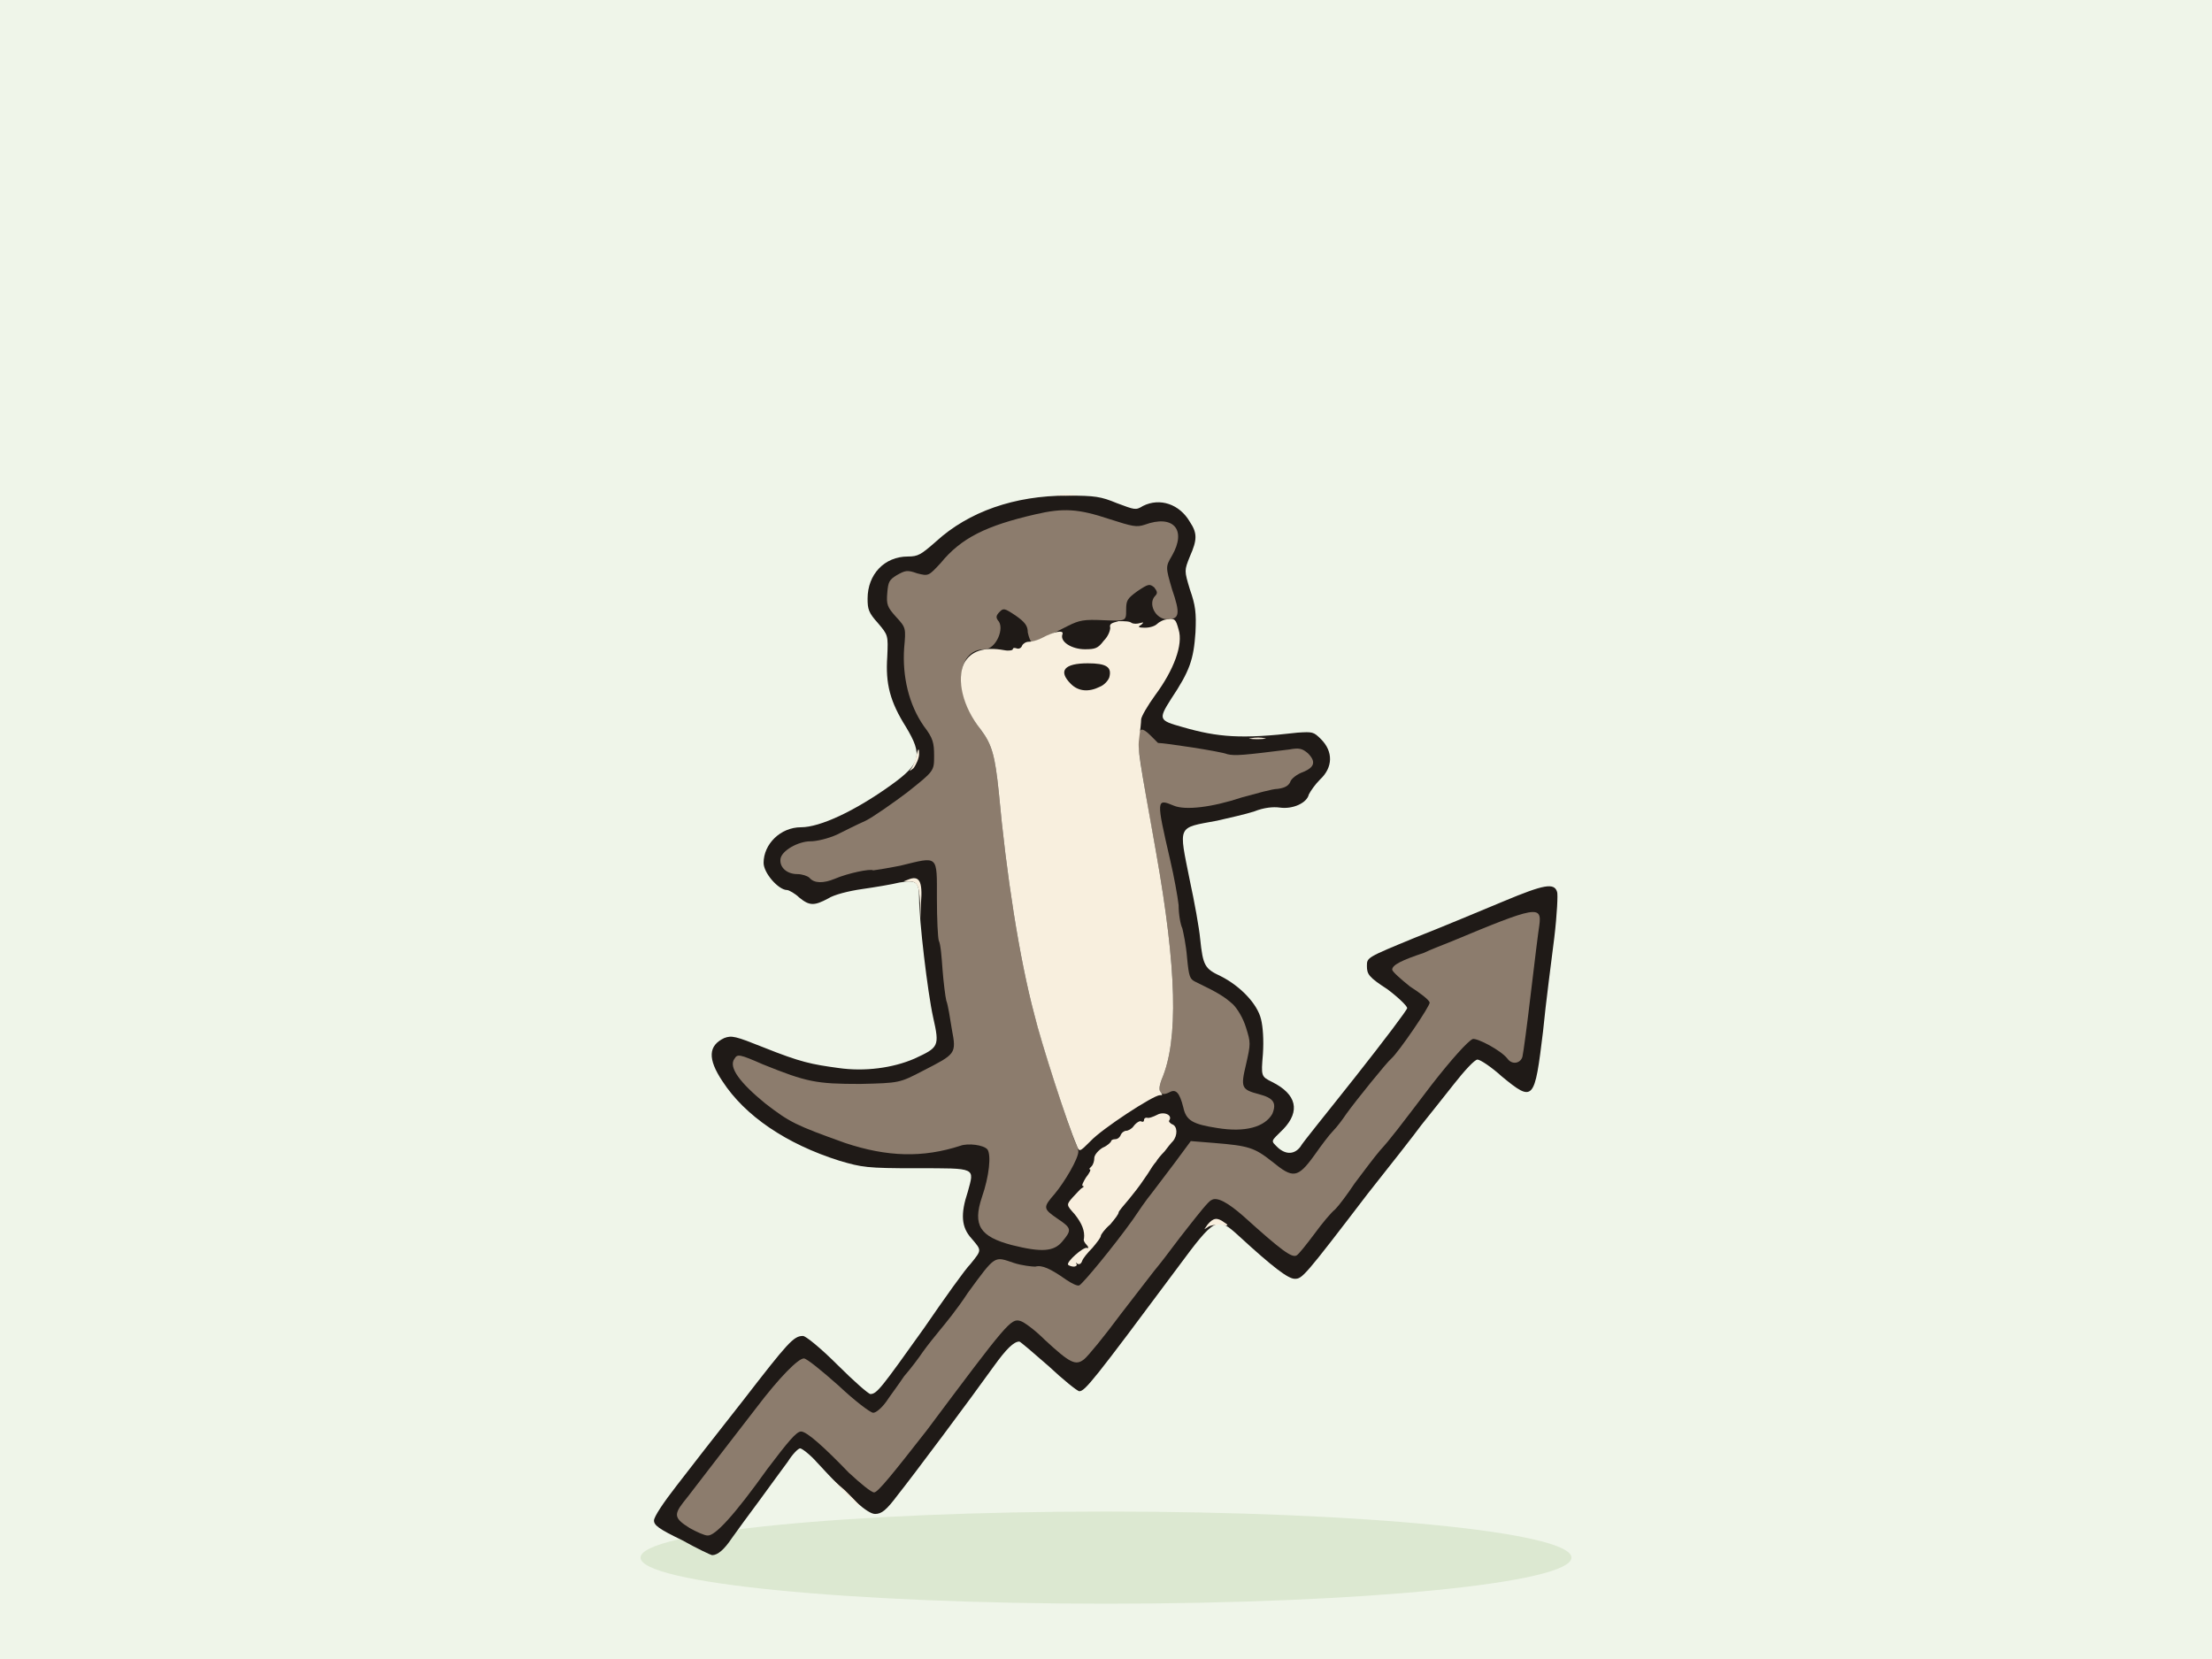
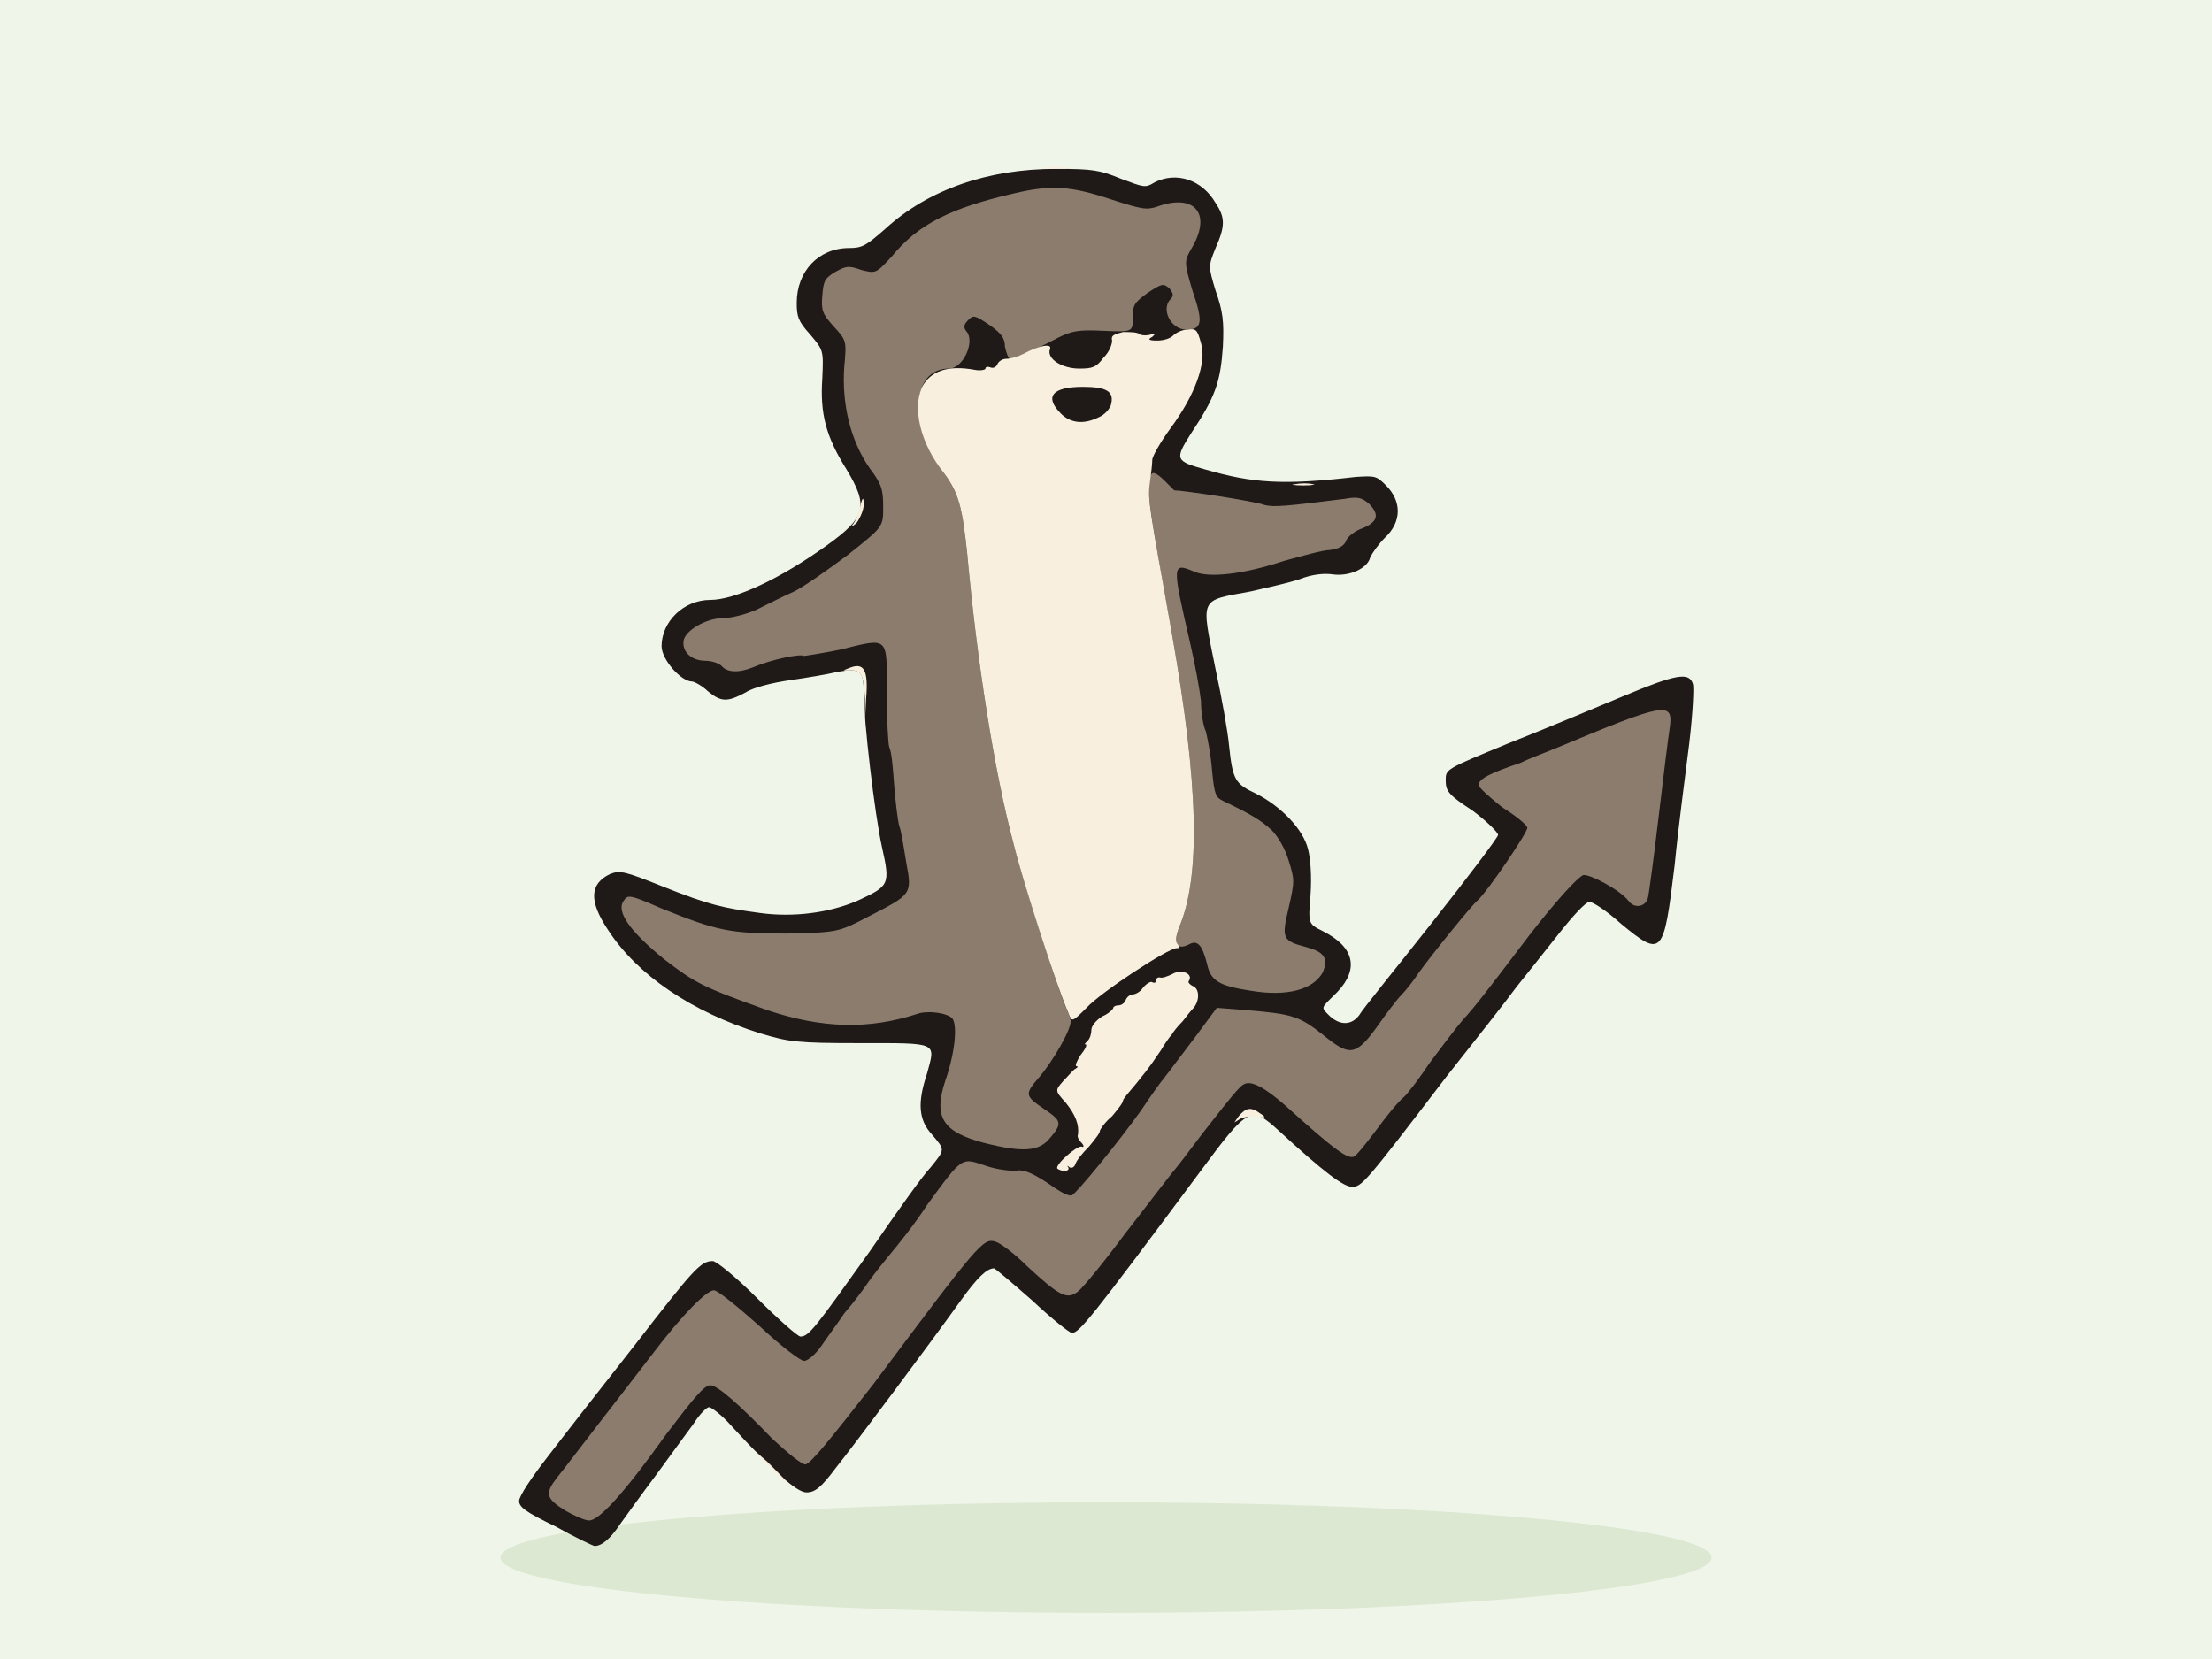
<svg xmlns="http://www.w3.org/2000/svg" viewBox="0 0 240 180">
  <rect width="240" height="180" fill="#EFF5E9" />
-   <ellipse cx="120.0" cy="169" rx="50.5" ry="5" fill="#DCE8D1" />
-   <svg x="67.4" y="50.0" width="105.1" height="122.0" viewBox="0 0 103.4 120" fill-rule="evenodd">
+   <ellipse cx="120.0" cy="169" rx="65.7" ry="6" fill="#DCE8D1" />
+   <svg x="51.7" y="13.4" width="136.6" height="158.6" viewBox="0 0 103.4 120" fill-rule="evenodd">
    <path d="M6.5 115.2C4.0 114.0 3.5 113.6 3.5 113.1C3.5 112.7 4.5 111.2 5.9 109.4C7.2 107.7 10.4 103.6 13.0 100.3C17.8 94.1 18.4 93.4 19.4 93.4C19.7 93.4 21.3 94.7 23.1 96.5C24.8 98.2 26.4 99.6 26.6 99.6C27.3 99.6 27.8 98.9 32.3 92.6C34.5 89.4 36.7 86.3 37.3 85.7C38.5 84.2 38.5 84.3 37.4 83.0C36.3 81.8 36.2 80.4 37.0 78.0C37.7 75.4 38.0 75.5 31.5 75.5C26.2 75.5 25.7 75.4 23.3 74.7C17.6 72.9 13.2 69.9 10.8 66.2C9.2 63.8 9.3 62.4 11.0 61.6C11.8 61.3 12.2 61.4 15.2 62.6C19.2 64.2 20.3 64.4 23.2 64.8C26.0 65.2 29.0 64.8 31.3 63.8C33.9 62.6 34.0 62.5 33.3 59.4C32.7 56.7 31.8 49.0 31.8 46.7C31.8 44.9 31.5 44.7 29.7 45.0C28.9 45.2 27.1 45.5 25.7 45.7C24.3 45.9 22.7 46.3 22.1 46.7C20.6 47.5 20.1 47.5 19.0 46.6C18.6 46.2 17.9 45.8 17.7 45.8C16.8 45.8 15.2 44.0 15.2 42.9C15.2 40.9 17.0 39.1 19.2 39.1C21.2 39.1 24.9 37.4 28.8 34.6C32.0 32.3 32.2 31.4 30.4 28.4C28.7 25.7 28.2 23.8 28.4 20.9C28.5 18.6 28.5 18.6 27.4 17.3C26.4 16.2 26.3 15.8 26.3 14.7C26.3 12.1 28.1 10.2 30.6 10.2C31.7 10.2 32.0 10.0 33.6 8.6C37.1 5.4 42.0 3.7 47.6 3.7C50.6 3.7 51.2 3.8 52.9 4.5C54.8 5.2 54.9 5.3 55.7 4.8C57.5 3.9 59.6 4.6 60.7 6.5C61.5 7.7 61.5 8.4 60.7 10.2C60.1 11.7 60.1 11.7 60.7 13.7C61.3 15.4 61.4 16.2 61.3 18.3C61.1 21.2 60.7 22.4 58.7 25.4C57.3 27.6 57.4 27.7 59.9 28.4C63.7 29.5 66.2 29.7 72.2 29.0C73.8 28.9 73.9 28.9 74.7 29.7C76.0 31.0 76.0 32.7 74.6 34.0C74.1 34.5 73.6 35.2 73.4 35.6C73.2 36.5 71.7 37.2 70.3 37.0C69.6 36.9 68.6 37.0 67.6 37.4C66.7 37.7 64.9 38.1 63.6 38.4C59.3 39.2 59.5 38.8 60.7 44.8C61.2 47.1 61.7 49.9 61.8 51.0C62.1 53.9 62.3 54.2 64.0 55.0C66.0 56.0 67.9 57.9 68.3 59.6C68.5 60.4 68.6 61.8 68.5 63.3C68.3 65.7 68.3 65.7 69.5 66.3C72.1 67.6 72.5 69.4 70.7 71.3C69.3 72.7 69.3 72.5 70.1 73.3C71.0 74.1 71.9 74.0 72.5 73.2C72.7 72.8 75.4 69.5 78.4 65.7C81.4 61.9 83.9 58.6 83.9 58.4C83.9 58.2 83.0 57.3 81.8 56.4C79.8 55.1 79.6 54.8 79.6 53.9C79.6 53.0 79.6 53.0 84.7 50.9C87.5 49.8 91.8 48.0 94.2 47.0C98.5 45.2 99.6 45.0 99.9 46.0C100.0 46.2 99.9 48.4 99.6 50.9C99.3 53.3 98.7 57.8 98.4 60.9C97.5 68.3 97.4 68.5 94.0 65.7C92.9 64.7 91.7 63.9 91.4 63.9C91.1 63.9 90.0 65.1 88.9 66.5C87.8 67.9 86.2 69.9 85.4 70.9C84.6 72.0 82.0 75.3 79.7 78.2C72.9 87.1 72.7 87.3 71.9 87.3C71.2 87.3 69.6 86.1 65.9 82.7C63.6 80.6 63.4 80.7 59.4 86.1C50.4 98.2 49.5 99.3 48.9 99.3C48.7 99.3 47.2 98.1 45.6 96.6C44.0 95.2 42.6 94.0 42.5 94.0C41.9 94.0 41.1 94.8 39.8 96.6C37.3 100.1 31.1 108.4 29.5 110.4C28.3 112.0 27.8 112.4 27.1 112.4C26.3 112.4 24.4 110.7 20.9 106.9C20.2 106.1 19.3 105.4 19.1 105.4C18.9 105.4 18.3 106.0 17.8 106.8C17.2 107.6 15.9 109.4 14.8 110.9C13.6 112.5 12.3 114.3 11.8 115.0C11.0 116.2 10.3 116.8 9.7 116.8C9.6 116.8 8.1 116.1 6.5 115.2Z" fill="#1F1A17" />
    <path d="M7.3 113.9C5.7 112.9 5.6 112.5 6.6 111.2C7.1 110.6 8.6 108.6 10.0 106.8C11.4 105.0 13.4 102.4 14.4 101.1C16.9 97.8 18.9 95.8 19.5 95.8C19.8 95.8 21.4 97.1 23.2 98.7C24.9 100.3 26.6 101.6 26.9 101.6C27.2 101.6 27.8 101.1 28.3 100.4C28.7 99.8 29.6 98.6 30.2 97.7C30.9 96.9 31.8 95.7 32.2 95.1C32.7 94.4 33.5 93.4 34.0 92.8C34.5 92.2 35.9 90.5 37.0 88.8C40.0 84.7 39.8 84.9 41.9 85.6C42.8 85.9 43.9 86.0 44.2 86.0C44.9 85.8 45.8 86.2 47.5 87.4C48.1 87.8 48.7 88.1 48.9 88.0C49.3 87.8 52.6 83.8 54.6 81.0C55.2 80.1 56.1 78.8 56.6 78.2C57.0 77.7 58.1 76.2 59.1 74.9L60.8 72.6 L63.3 72.8C67.0 73.1 67.6 73.3 69.5 74.8C71.7 76.6 72.2 76.6 74.0 74.1C74.7 73.1 75.6 71.9 76.0 71.5C76.4 71.1 77.0 70.3 77.4 69.7C78.4 68.3 81.8 64.1 82.2 63.8C83.0 63.1 86.4 58.1 86.3 57.8C86.2 57.5 85.3 56.8 84.2 56.1C83.2 55.3 82.3 54.5 82.3 54.3C82.3 53.8 83.3 53.3 85.7 52.5C86.3 52.2 87.6 51.7 88.6 51.3C97.7 47.5 98.3 47.4 98.0 49.6C97.9 50.2 97.5 53.4 97.1 56.8C96.7 60.2 96.3 63.2 96.2 63.6C96.0 64.3 95.1 64.5 94.6 63.8C93.9 62.9 91.4 61.6 90.9 61.7C90.4 61.9 88.6 63.9 86.5 66.6C83.0 71.2 82.1 72.4 81.0 73.6C80.4 74.3 79.2 75.9 78.3 77.1C77.5 78.3 76.6 79.5 76.2 79.9C75.8 80.2 74.8 81.4 74.0 82.5C73.1 83.7 72.3 84.7 72.1 84.8C71.6 85.1 70.5 84.3 66.4 80.6C64.8 79.2 63.6 78.5 63.0 78.9C62.7 79.0 61.6 80.4 60.5 81.8C59.3 83.3 58.0 85.1 57.5 85.7C56.9 86.4 55.1 88.8 53.3 91.1C51.6 93.4 49.8 95.6 49.4 95.9C48.5 96.6 47.9 96.3 45.2 93.8C44.2 92.8 43.0 91.9 42.6 91.8C41.6 91.5 41.2 92.0 32.6 103.5C29.0 108.1 27.4 110.1 27.0 110.1C26.7 110.1 25.6 109.2 24.3 108.0C21.6 105.2 19.8 103.6 19.2 103.6C18.7 103.6 17.8 104.7 15.6 107.6C12.1 112.5 10.0 114.8 9.2 114.7C8.9 114.7 8.0 114.3 7.3 113.9ZM41.7 83.7C38.3 82.8 37.5 81.6 38.5 78.6C39.3 76.3 39.5 74.1 39.1 73.5C38.7 73.0 37.0 72.8 36.2 73.1C32.2 74.4 28.4 74.3 23.9 72.8C18.6 70.9 18.0 70.6 15.4 68.6C12.7 66.4 11.4 64.7 12.1 63.8C12.4 63.3 12.6 63.3 15.1 64.4C19.8 66.3 20.8 66.5 25.5 66.5C29.7 66.4 29.7 66.4 32.2 65.1C35.7 63.3 35.8 63.3 35.3 60.7C35.1 59.5 34.9 58.1 34.7 57.6C34.6 57.2 34.4 55.6 34.3 54.3C34.2 52.9 34.1 51.6 33.9 51.2C33.8 50.9 33.7 48.9 33.7 46.7C33.7 42.0 33.9 42.2 29.8 43.2C28.3 43.5 27.0 43.7 26.9 43.7C26.6 43.5 24.2 44.0 22.8 44.6C21.6 45.1 20.6 45.1 20.1 44.5C19.9 44.3 19.3 44.1 18.8 44.1C17.7 44.1 16.9 43.4 17.0 42.5C17.1 41.6 18.9 40.6 20.2 40.6C20.9 40.6 22.1 40.3 23.0 39.9C23.8 39.5 25.2 38.8 26.1 38.4C26.9 38.0 28.9 36.6 30.5 35.4C33.4 33.1 33.4 33.1 33.4 31.5C33.4 30.1 33.3 29.6 32.3 28.3C30.7 26.0 30.0 23.0 30.2 20.0C30.4 17.8 30.4 17.8 29.3 16.6C28.4 15.6 28.3 15.3 28.4 14.1C28.5 12.9 28.6 12.7 29.4 12.2C30.3 11.7 30.5 11.6 31.6 12.0C32.8 12.3 32.8 12.3 34.1 10.9C36.3 8.2 39.0 6.9 44.2 5.7C47.2 5.0 48.8 5.1 52.1 6.2C54.6 7.0 55.0 7.1 55.9 6.8C58.9 5.7 60.4 7.3 58.8 10.1C58.1 11.3 58.1 11.3 58.8 13.7C59.7 16.3 59.6 16.9 58.3 16.9C57.0 16.9 56.2 15.2 57.0 14.4C57.3 14.1 57.2 13.9 56.9 13.5C56.4 13.1 56.3 13.1 55.1 13.9C54.0 14.7 53.9 14.9 53.9 15.9C53.9 17.1 53.9 17.1 51.5 17.0C49.4 16.9 48.9 17.0 47.7 17.6C46.0 18.5 44.2 19.3 43.8 19.3C43.7 19.3 43.5 18.8 43.4 18.3C43.4 17.6 43.1 17.2 42.1 16.5C40.9 15.7 40.8 15.7 40.4 16.1C40.0 16.5 40.0 16.7 40.2 17.0C41.0 17.8 40.0 20.1 38.8 20.1C35.7 20.1 35.4 24.8 38.4 28.7C39.6 30.3 39.9 31.5 40.3 35.3C41.1 44.1 42.5 53.1 44.1 59.1C44.9 62.3 48.0 71.8 48.5 72.8C48.6 73.0 48.8 73.5 48.8 73.7C48.8 74.5 47.3 77.0 46.3 78.2C45.0 79.7 45.0 79.8 46.6 80.9C48.1 81.9 48.1 82.1 47.1 83.3C46.2 84.4 44.9 84.5 41.7 83.7ZM63.6 71.2C61.0 70.8 60.3 70.4 60.0 69.0C59.6 67.4 59.2 67.0 58.5 67.4C57.5 67.9 57.2 67.3 57.7 66.0C59.5 61.8 59.3 54.2 57.1 41.8C55.0 30.3 54.9 29.1 55.5 28.7C55.7 28.6 56.1 28.9 56.5 29.3C56.9 29.7 57.3 30.1 57.3 30.1C58.0 30.1 64.0 31.0 64.7 31.3C65.5 31.5 66.5 31.4 71.3 30.8C72.4 30.6 72.7 30.7 73.3 31.2C74.2 32.1 74.0 32.7 72.8 33.2C72.2 33.4 71.5 33.9 71.4 34.3C71.2 34.7 70.8 34.9 70.1 35.0C69.5 35.0 67.8 35.5 66.3 35.9C63.0 37.0 60.2 37.3 59.0 36.8C57.1 36.0 57.1 36.1 58.6 42.6C59.0 44.3 59.4 46.5 59.5 47.4C59.5 48.4 59.7 49.5 59.9 49.9C60.0 50.3 60.3 51.7 60.4 53.0C60.6 55.1 60.7 55.3 61.3 55.6C63.8 56.8 64.4 57.2 65.3 58.0C65.8 58.5 66.4 59.5 66.7 60.5C67.2 62.1 67.2 62.2 66.7 64.4C66.1 66.9 66.2 67.1 68.1 67.6C69.6 68.0 70.0 68.5 69.5 69.7C68.7 71.1 66.6 71.7 63.6 71.2Z" fill="#8C7C6D" />
    <path d="M23.8 110.0L22.3 108.5 L23.9 109.9C25.3 111.3 25.5 111.5 25.3 111.5C25.3 111.5 24.6 110.8 23.8 110.0ZM47.7 85.8C47.5 85.5 49.3 83.9 49.7 84.0C49.9 84.1 49.9 83.9 49.7 83.7C49.5 83.5 49.3 83.2 49.4 83.0C49.5 82.2 49.2 81.4 48.4 80.4C47.5 79.4 47.5 79.4 48.2 78.6C48.6 78.2 49.0 77.7 49.2 77.6C49.4 77.5 49.4 77.4 49.3 77.4C49.1 77.4 49.3 77.0 49.6 76.5C50.0 76.0 50.2 75.6 50.0 75.6C49.9 75.6 50.0 75.5 50.2 75.3C50.4 75.1 50.5 74.7 50.5 74.4C50.5 74.1 50.9 73.6 51.4 73.3C51.9 73.1 52.3 72.7 52.3 72.6C52.3 72.5 52.5 72.4 52.7 72.4C53.0 72.4 53.2 72.2 53.3 72.0C53.4 71.7 53.7 71.5 53.9 71.5C54.1 71.5 54.5 71.3 54.7 71.0C55.0 70.6 55.4 70.4 55.5 70.5C55.7 70.6 55.8 70.5 55.8 70.4C55.8 70.2 55.9 70.1 56.1 70.1C56.3 70.2 56.8 70.0 57.2 69.8C57.9 69.4 58.9 69.8 58.5 70.4C58.4 70.5 58.6 70.7 58.8 70.8C59.4 71.0 59.4 72.0 58.9 72.6C58.7 72.8 58.3 73.3 58.0 73.7C57.6 74.1 57.2 74.6 57.1 74.8C56.9 75.0 56.5 75.6 56.2 76.1C55.5 77.1 55.5 77.2 54.2 78.8C53.6 79.5 53.1 80.1 53.1 80.2C53.1 80.4 52.7 80.9 52.2 81.5C51.6 82.0 51.2 82.6 51.2 82.7C51.2 82.9 50.8 83.4 50.3 84.0C49.8 84.5 49.3 85.1 49.2 85.4C49.1 85.7 48.9 85.8 48.7 85.7C48.5 85.5 48.5 85.6 48.6 85.7C48.7 85.9 48.5 86.0 48.3 86.0C48.1 86.0 47.8 85.9 47.7 85.8ZM62.6 81.5C63.2 80.8 63.6 80.7 64.4 81.3C64.9 81.6 64.8 81.7 64.0 81.5C63.5 81.5 62.8 81.6 62.6 81.8C62.1 82.1 62.2 82.1 62.6 81.5ZM48.6 73.0C47.7 71.0 44.8 62.0 44.1 59.1C42.5 53.1 41.1 44.1 40.3 35.3C39.9 31.5 39.6 30.3 38.4 28.7C36.4 26.2 35.8 23.3 36.6 21.6C37.3 20.3 38.7 19.8 40.9 20.2C41.4 20.3 41.8 20.2 41.8 20.1C41.8 20.0 41.9 19.9 42.2 20.0C42.4 20.1 42.7 20.0 42.8 19.7C42.9 19.5 43.2 19.3 43.5 19.3C43.9 19.3 44.5 19.1 44.9 18.9C46.2 18.2 47.3 18.0 47.1 18.5C46.8 19.3 48.1 20.1 49.5 20.1C50.6 20.1 50.9 20.0 51.5 19.2C52.0 18.7 52.2 18.1 52.2 17.8C52.1 17.4 52.3 17.3 53.1 17.1C53.7 17.1 54.3 17.1 54.5 17.3C54.7 17.4 55.1 17.4 55.4 17.3C55.8 17.2 55.8 17.2 55.5 17.5C55.1 17.7 55.2 17.8 55.9 17.8C56.5 17.8 57.0 17.6 57.2 17.4C57.4 17.2 57.9 16.9 58.4 16.9C59.1 16.8 59.2 16.9 59.5 18.0C60.0 19.6 59.0 22.3 57.0 25.0C56.2 26.1 55.5 27.3 55.5 27.6C55.5 27.9 55.4 28.8 55.3 29.5C55.1 30.8 55.3 31.7 57.1 41.8C59.3 54.2 59.5 61.8 57.7 66.0C57.4 66.8 57.4 67.2 57.6 67.4C57.8 67.7 57.8 67.7 57.5 67.7C56.8 67.7 51.3 71.3 50.1 72.6C48.9 73.8 48.9 73.8 48.6 73.0ZM31.9 47.2C31.8 45.2 31.6 44.8 30.5 44.9C30.0 44.9 30.1 44.9 30.6 44.7C31.8 44.2 32.2 44.8 32.0 47.2L31.9 49.2 L31.9 47.2ZM30.9 32.9C31.1 32.7 31.4 32.0 31.5 31.5C31.7 30.6 31.8 30.6 31.8 31.3C31.8 31.7 31.5 32.4 31.2 32.8C30.8 33.1 30.7 33.2 30.9 32.9ZM67.2 29.6C67.7 29.5 68.3 29.5 68.7 29.6C69.0 29.6 68.7 29.7 67.9 29.7C67.1 29.7 66.8 29.6 67.2 29.6ZM51.1 24.1C51.6 23.9 52.0 23.4 52.1 23.1C52.4 22.0 51.8 21.6 49.8 21.6C47.3 21.6 46.6 22.4 48.0 23.8C48.8 24.6 49.9 24.7 51.1 24.1ZM46.6 3.6C47.2 3.5 48.0 3.5 48.5 3.6C49.1 3.6 48.6 3.7 47.6 3.7C46.5 3.7 46.1 3.6 46.6 3.6Z" fill="#F8EFDE" />
  </svg>
</svg>
